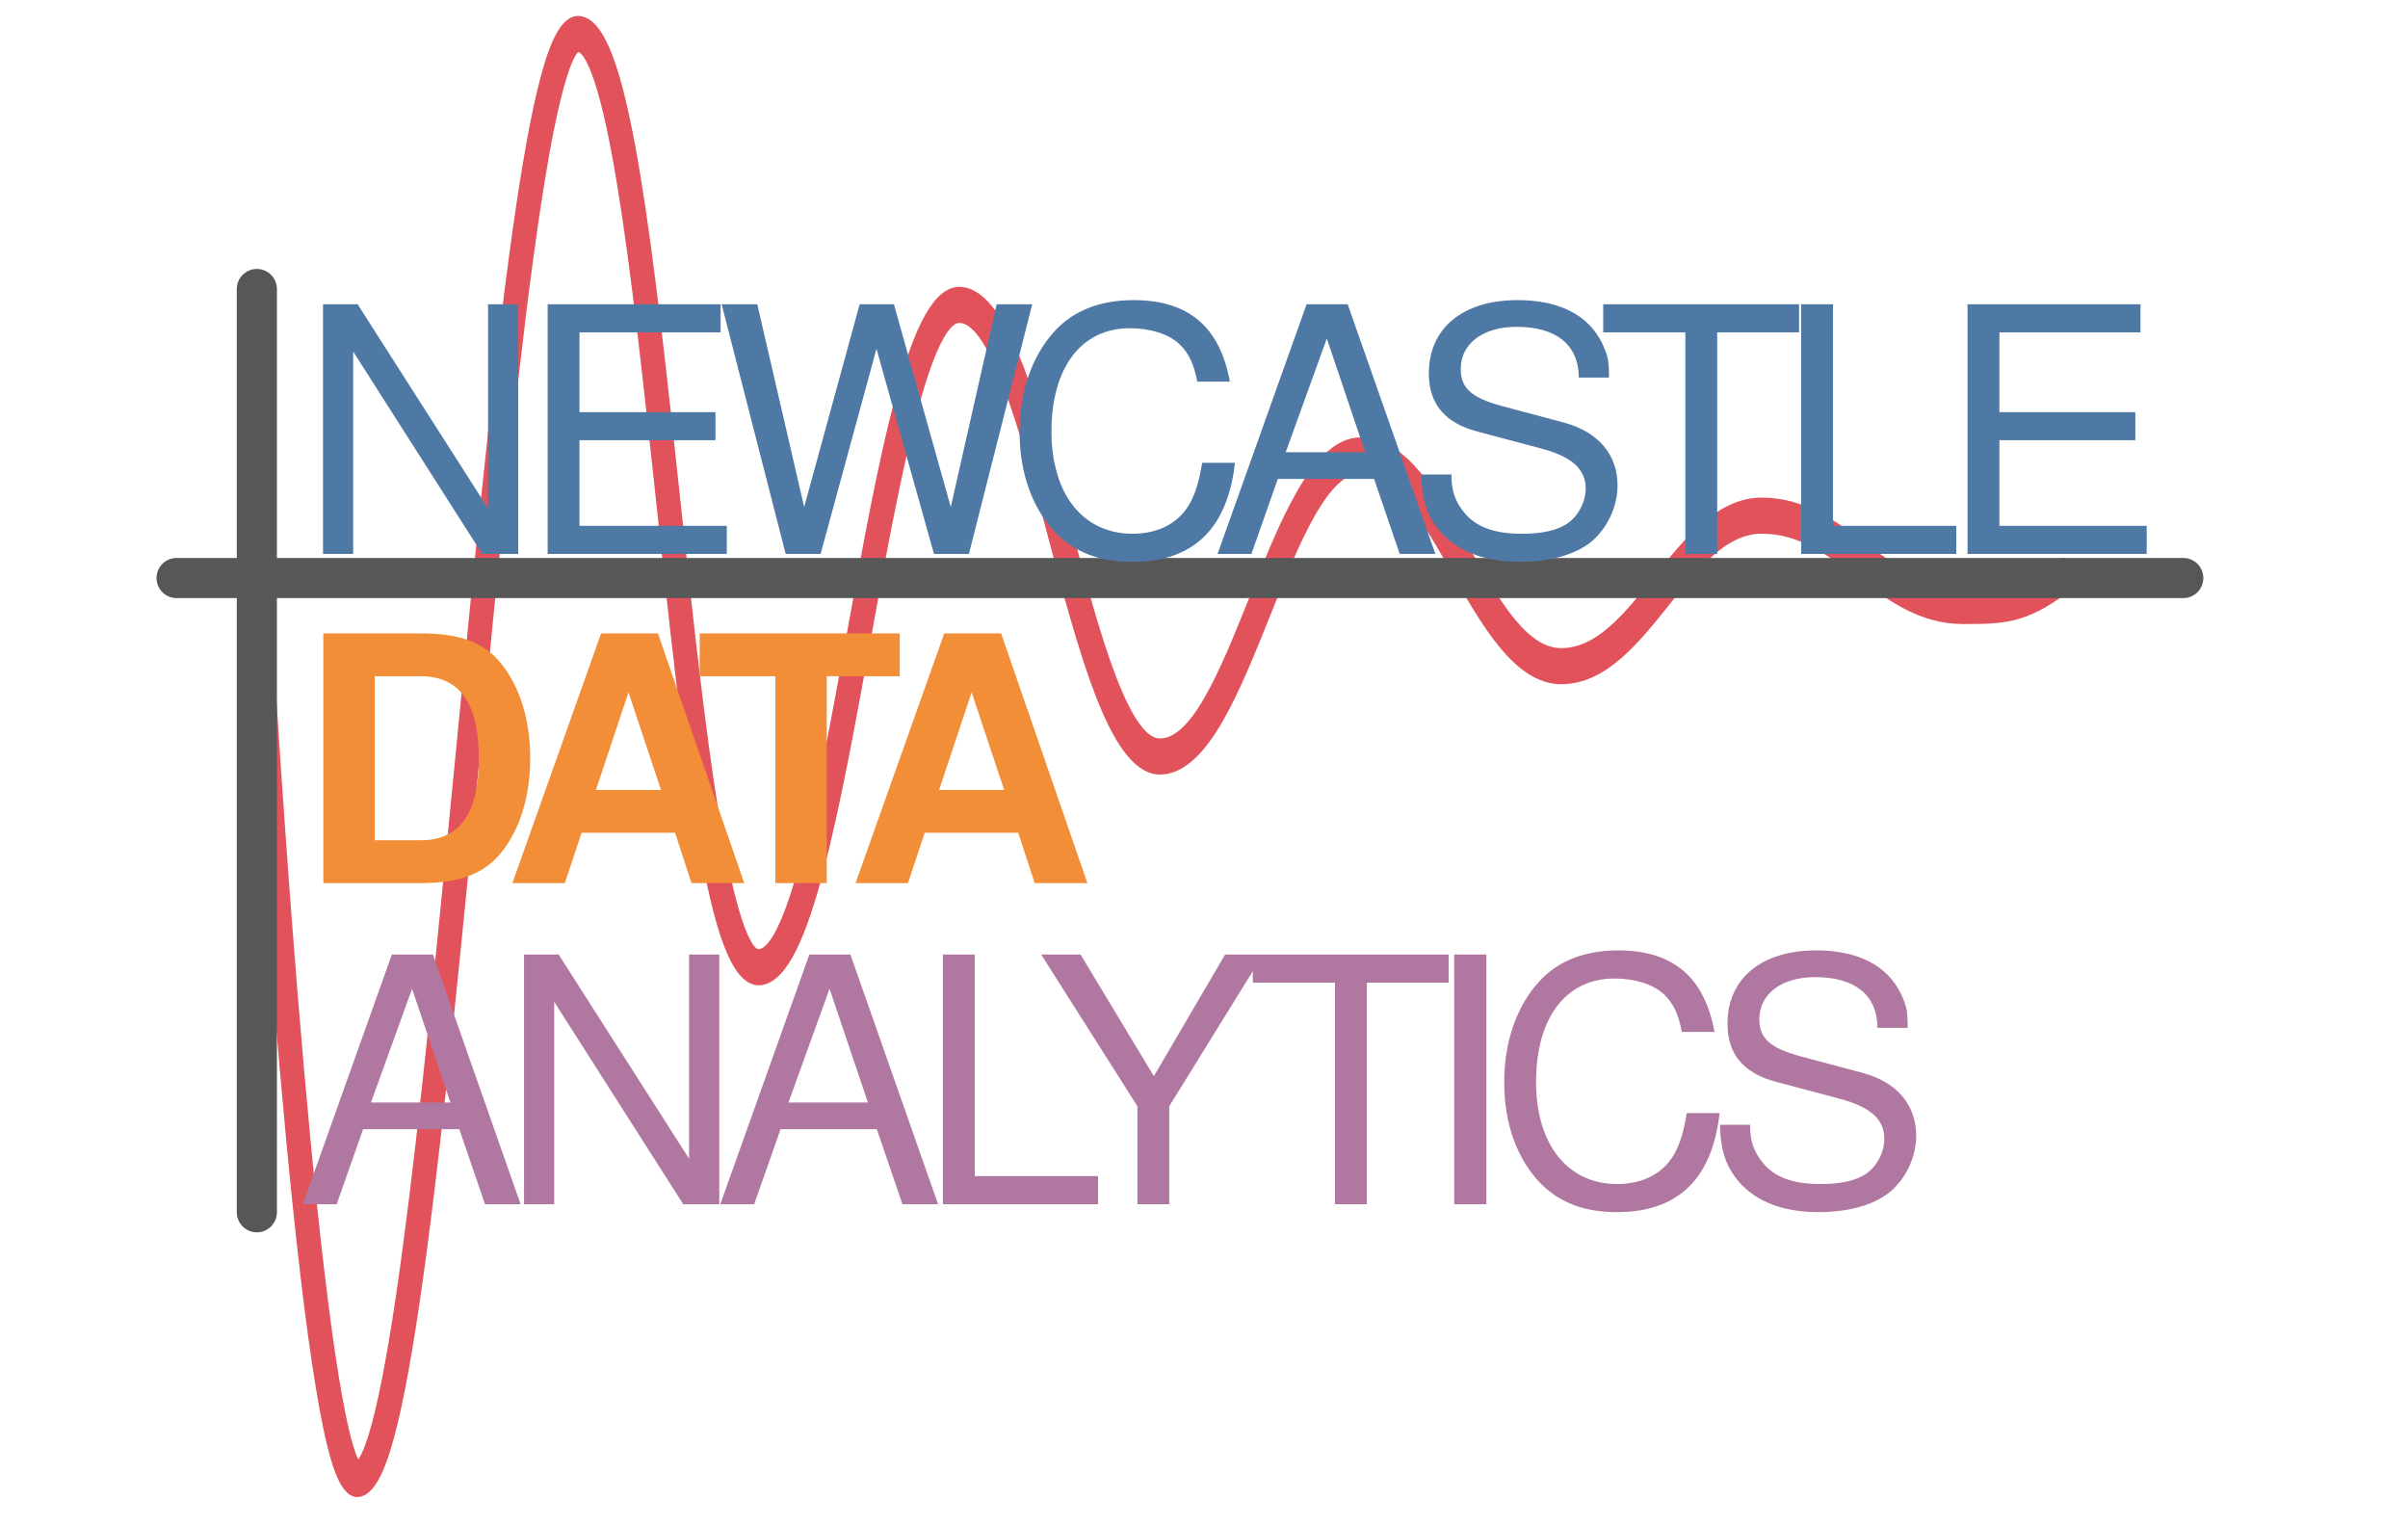
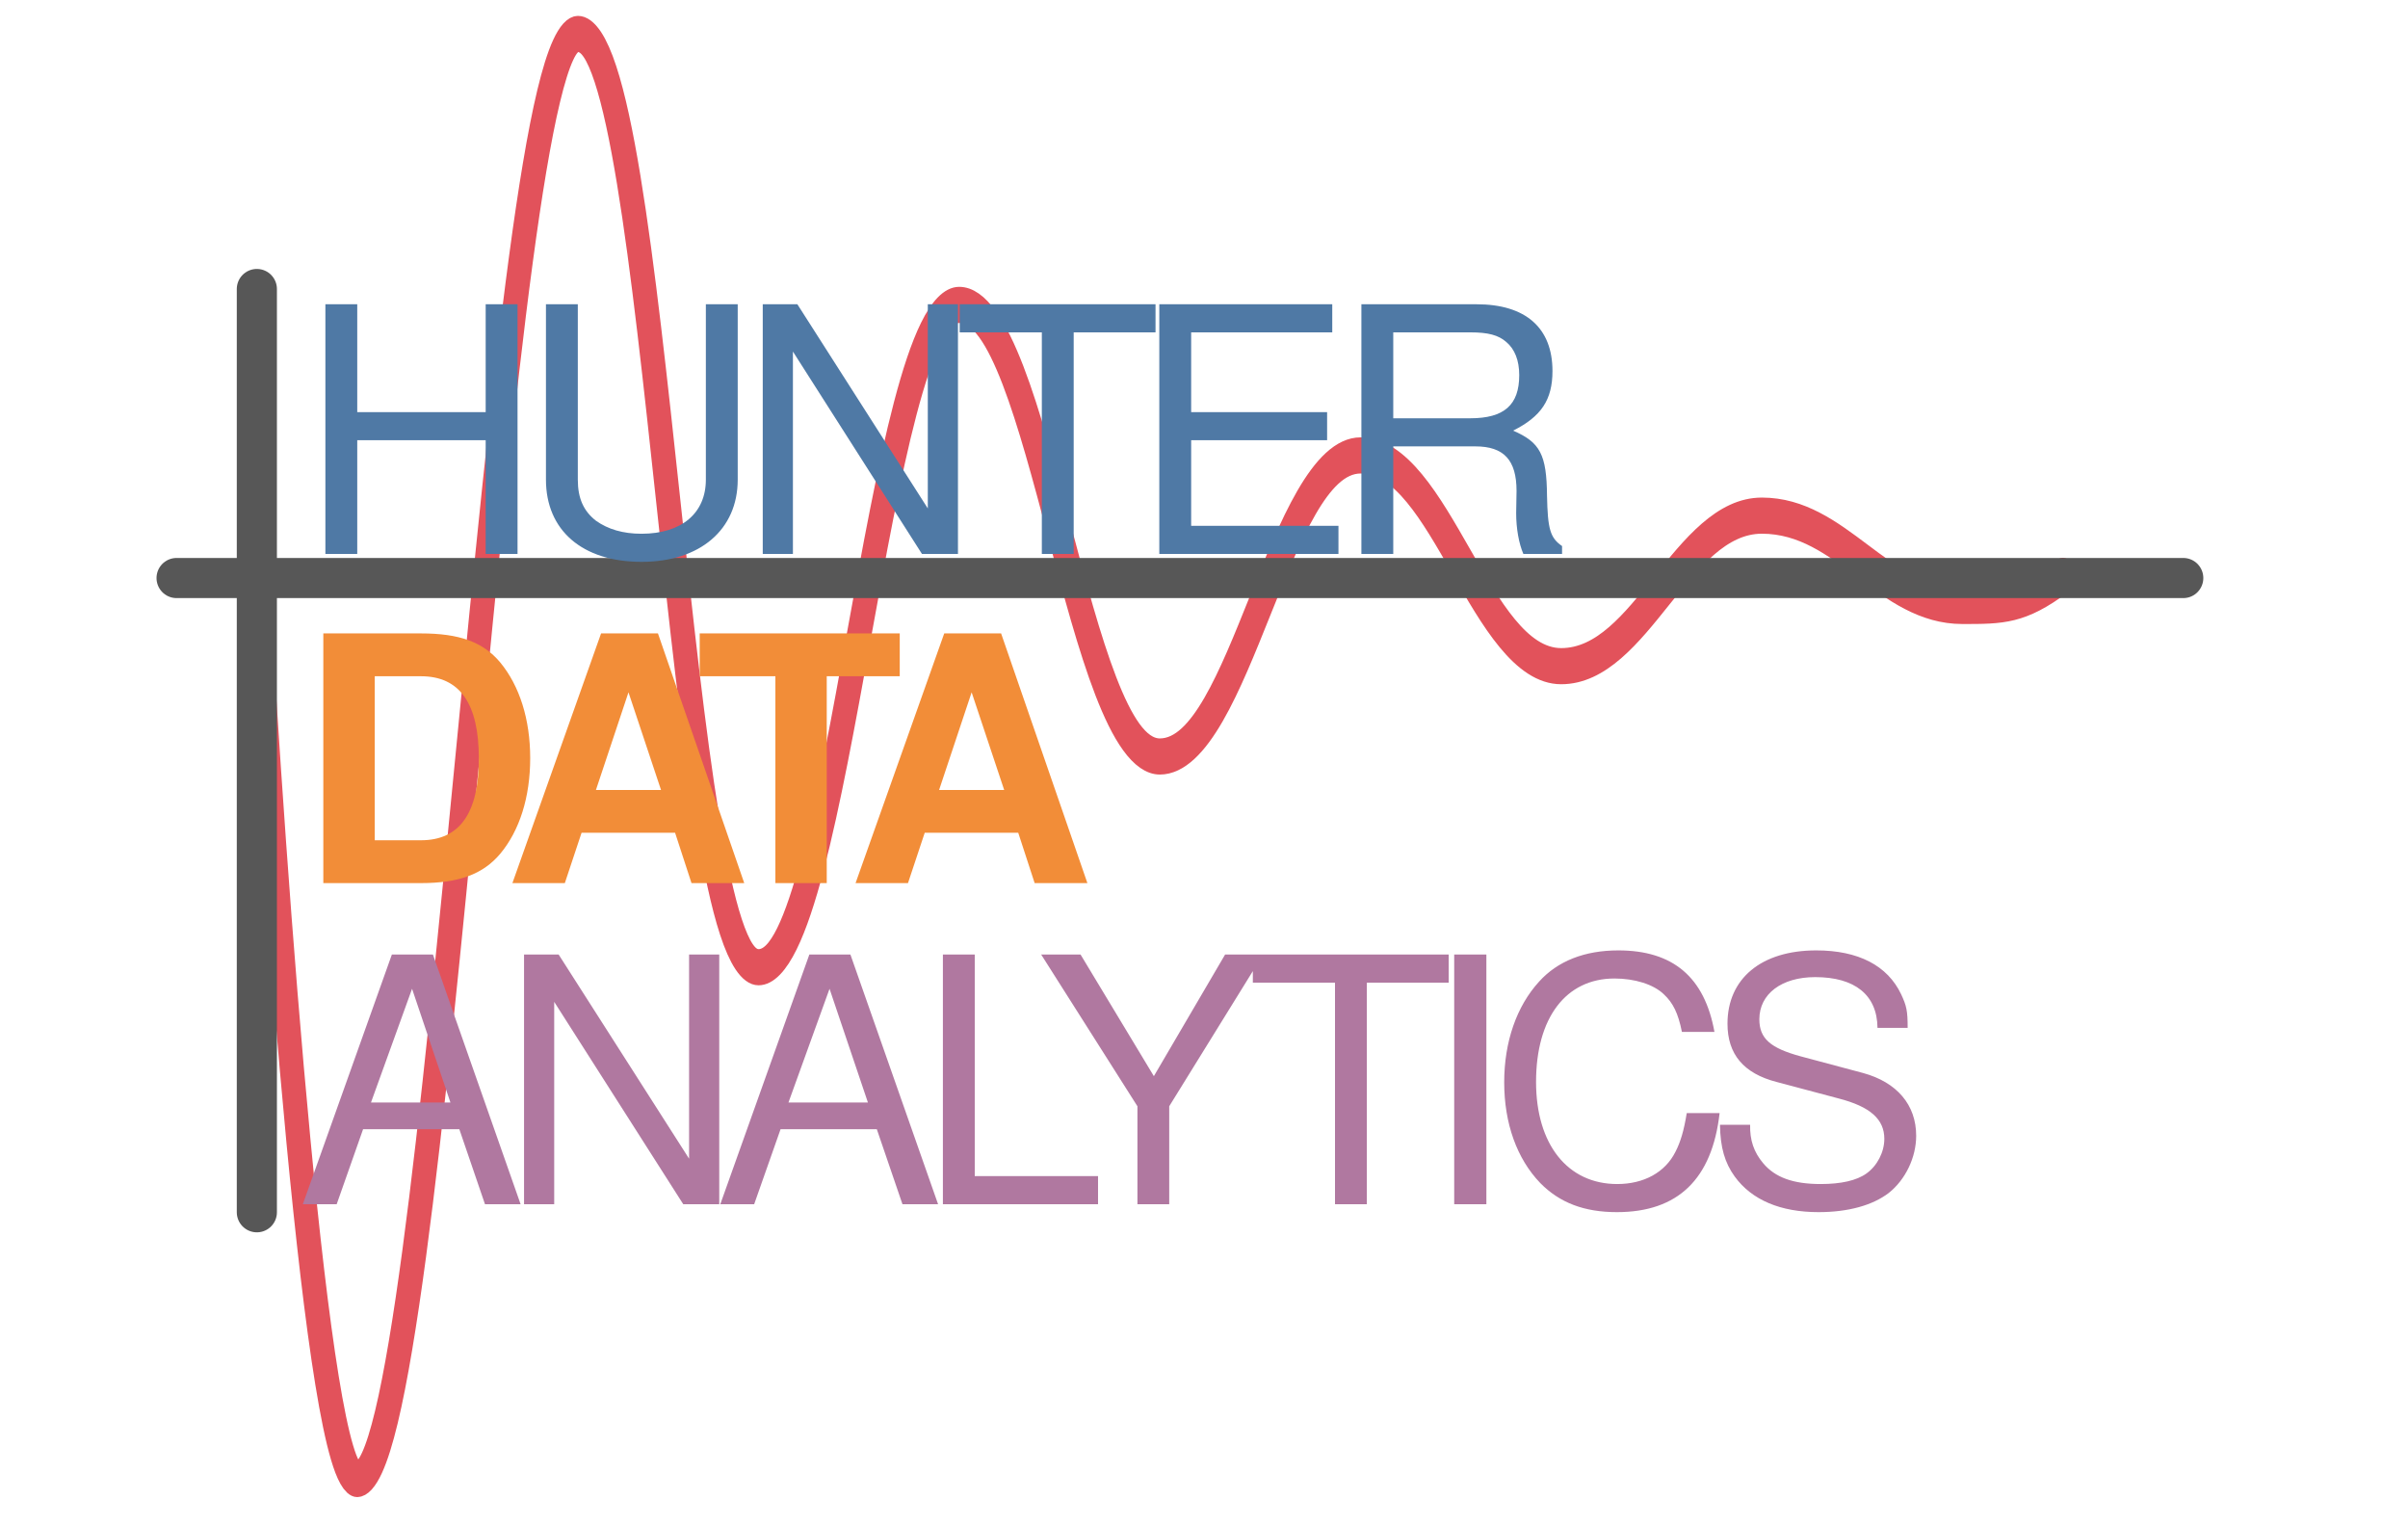
<svg xmlns="http://www.w3.org/2000/svg" version="1.1" width="600px" height="380px">
  <style>
    .logo { 
        font-size: 64pt;
        
        font-family: "Helvetica Neue", Helvetica, sans-serif;
        letter-spacing: -0.08em
    }
    .signal {stroke: #e2525b; stroke-width: 6; fill: none; stroke-linecap: round}
    .axes { stroke: #575757; stroke-width: 10; stroke-linecap: round;}
    .logo-newcastle { fill: #4f79a5; }
    .logo-data { fill: #f28d38; font-weight: 900;}
    .logo-analytics { fill: #b078a0; }
</style>
  <g id="logo" transform="translate(44 72)">
    <g id="signal" transform="translate(0 180) scale(1, -1.5)">
      <path class="signal" d="M 20,72.362 c 4.261,-50 15,-150 25,-150 20,0 35,240 55,240 20,0 25,-155 45,-155 20,0 30,110 50,110 20,0 29.886,-75 50,-75 19.886,0 30,50 50,50 20,0 30,-35 50,-35 20,0 30,25 50,25 20,0 30,-15 50,-15 10,0 15,0 25,5" />
    </g>
    <g id="axes" transform="translate(0 0)">
      <line x1="0" y1="72" x2="500" y2="72" class="axes" />
      <line x1="20" y1="0" x2="20" y2="230" class="axes" />
    </g>
    <g id="logo-text" transform="translate(30 36)">
-       <text x="0" y="30" class="logo logo-newcastle">NEWCASTLE</text>
+       <text x="0" y="30" class="logo logo-newcastle">HUNTER</text>
      <text x="0" y="112" class="logo logo-data">DATA</text>
      <text x="0" y="192" class="logo logo-analytics">ANALYTICS</text>
    </g>
  </g>
</svg>
